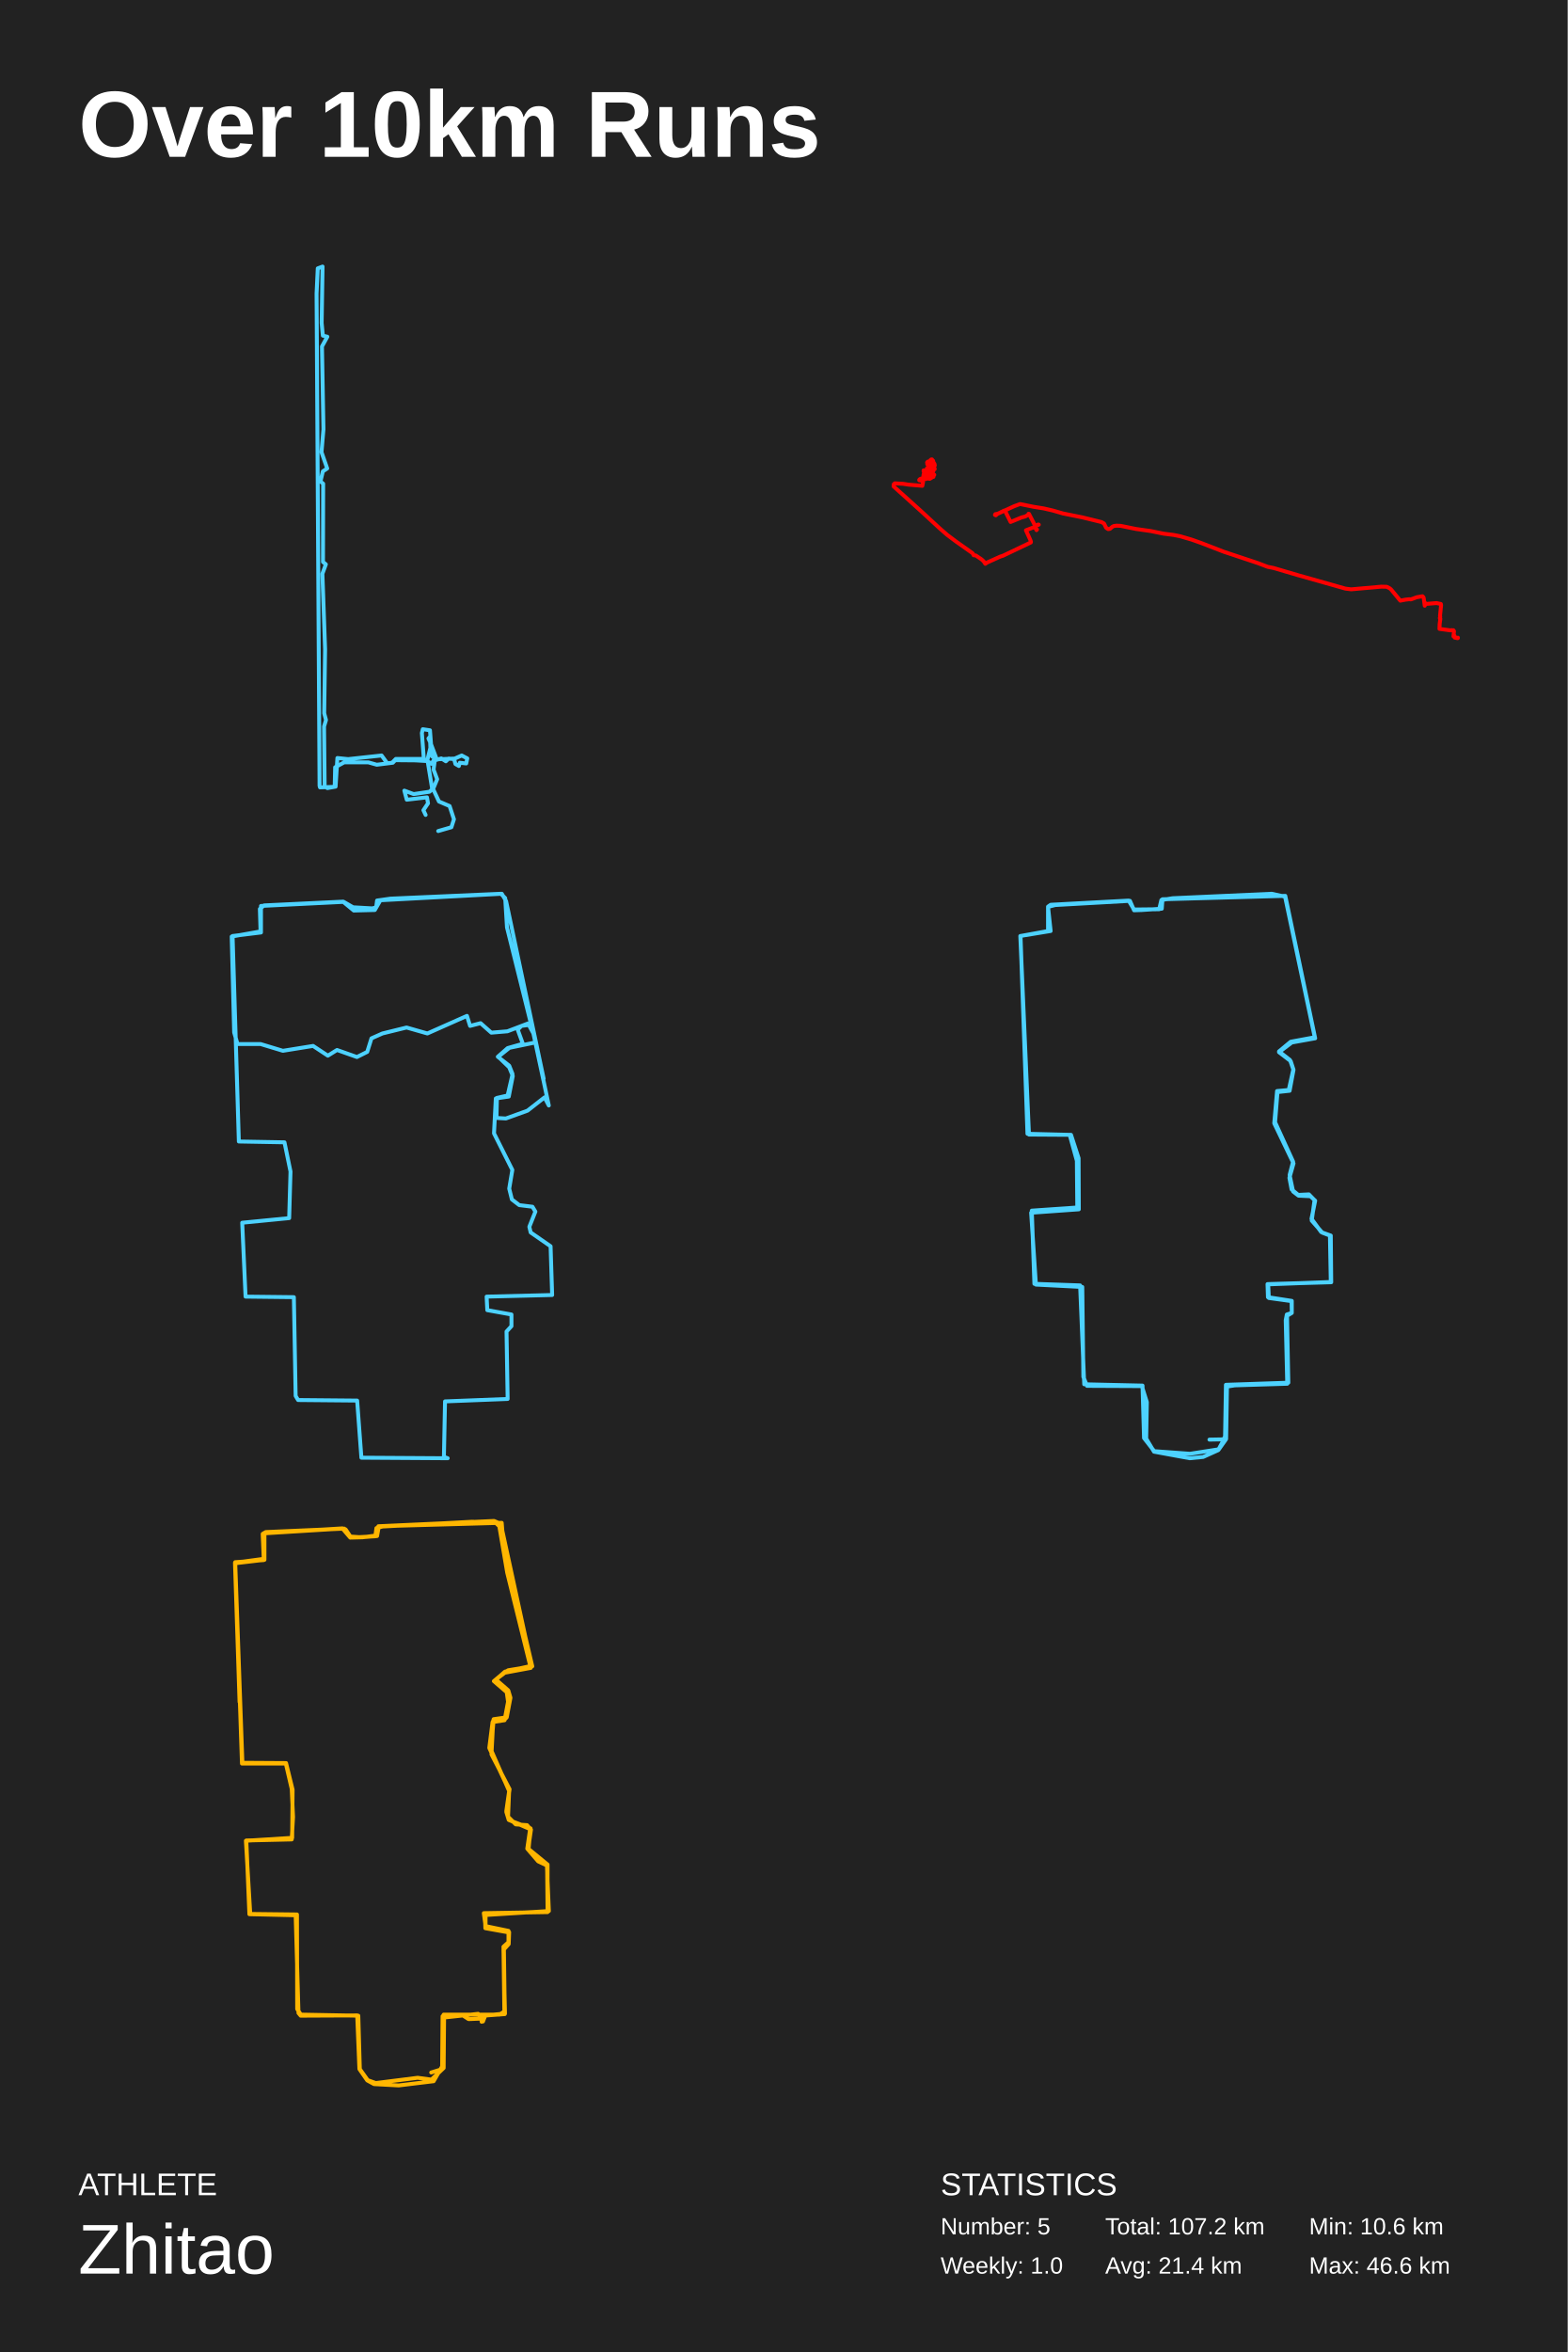
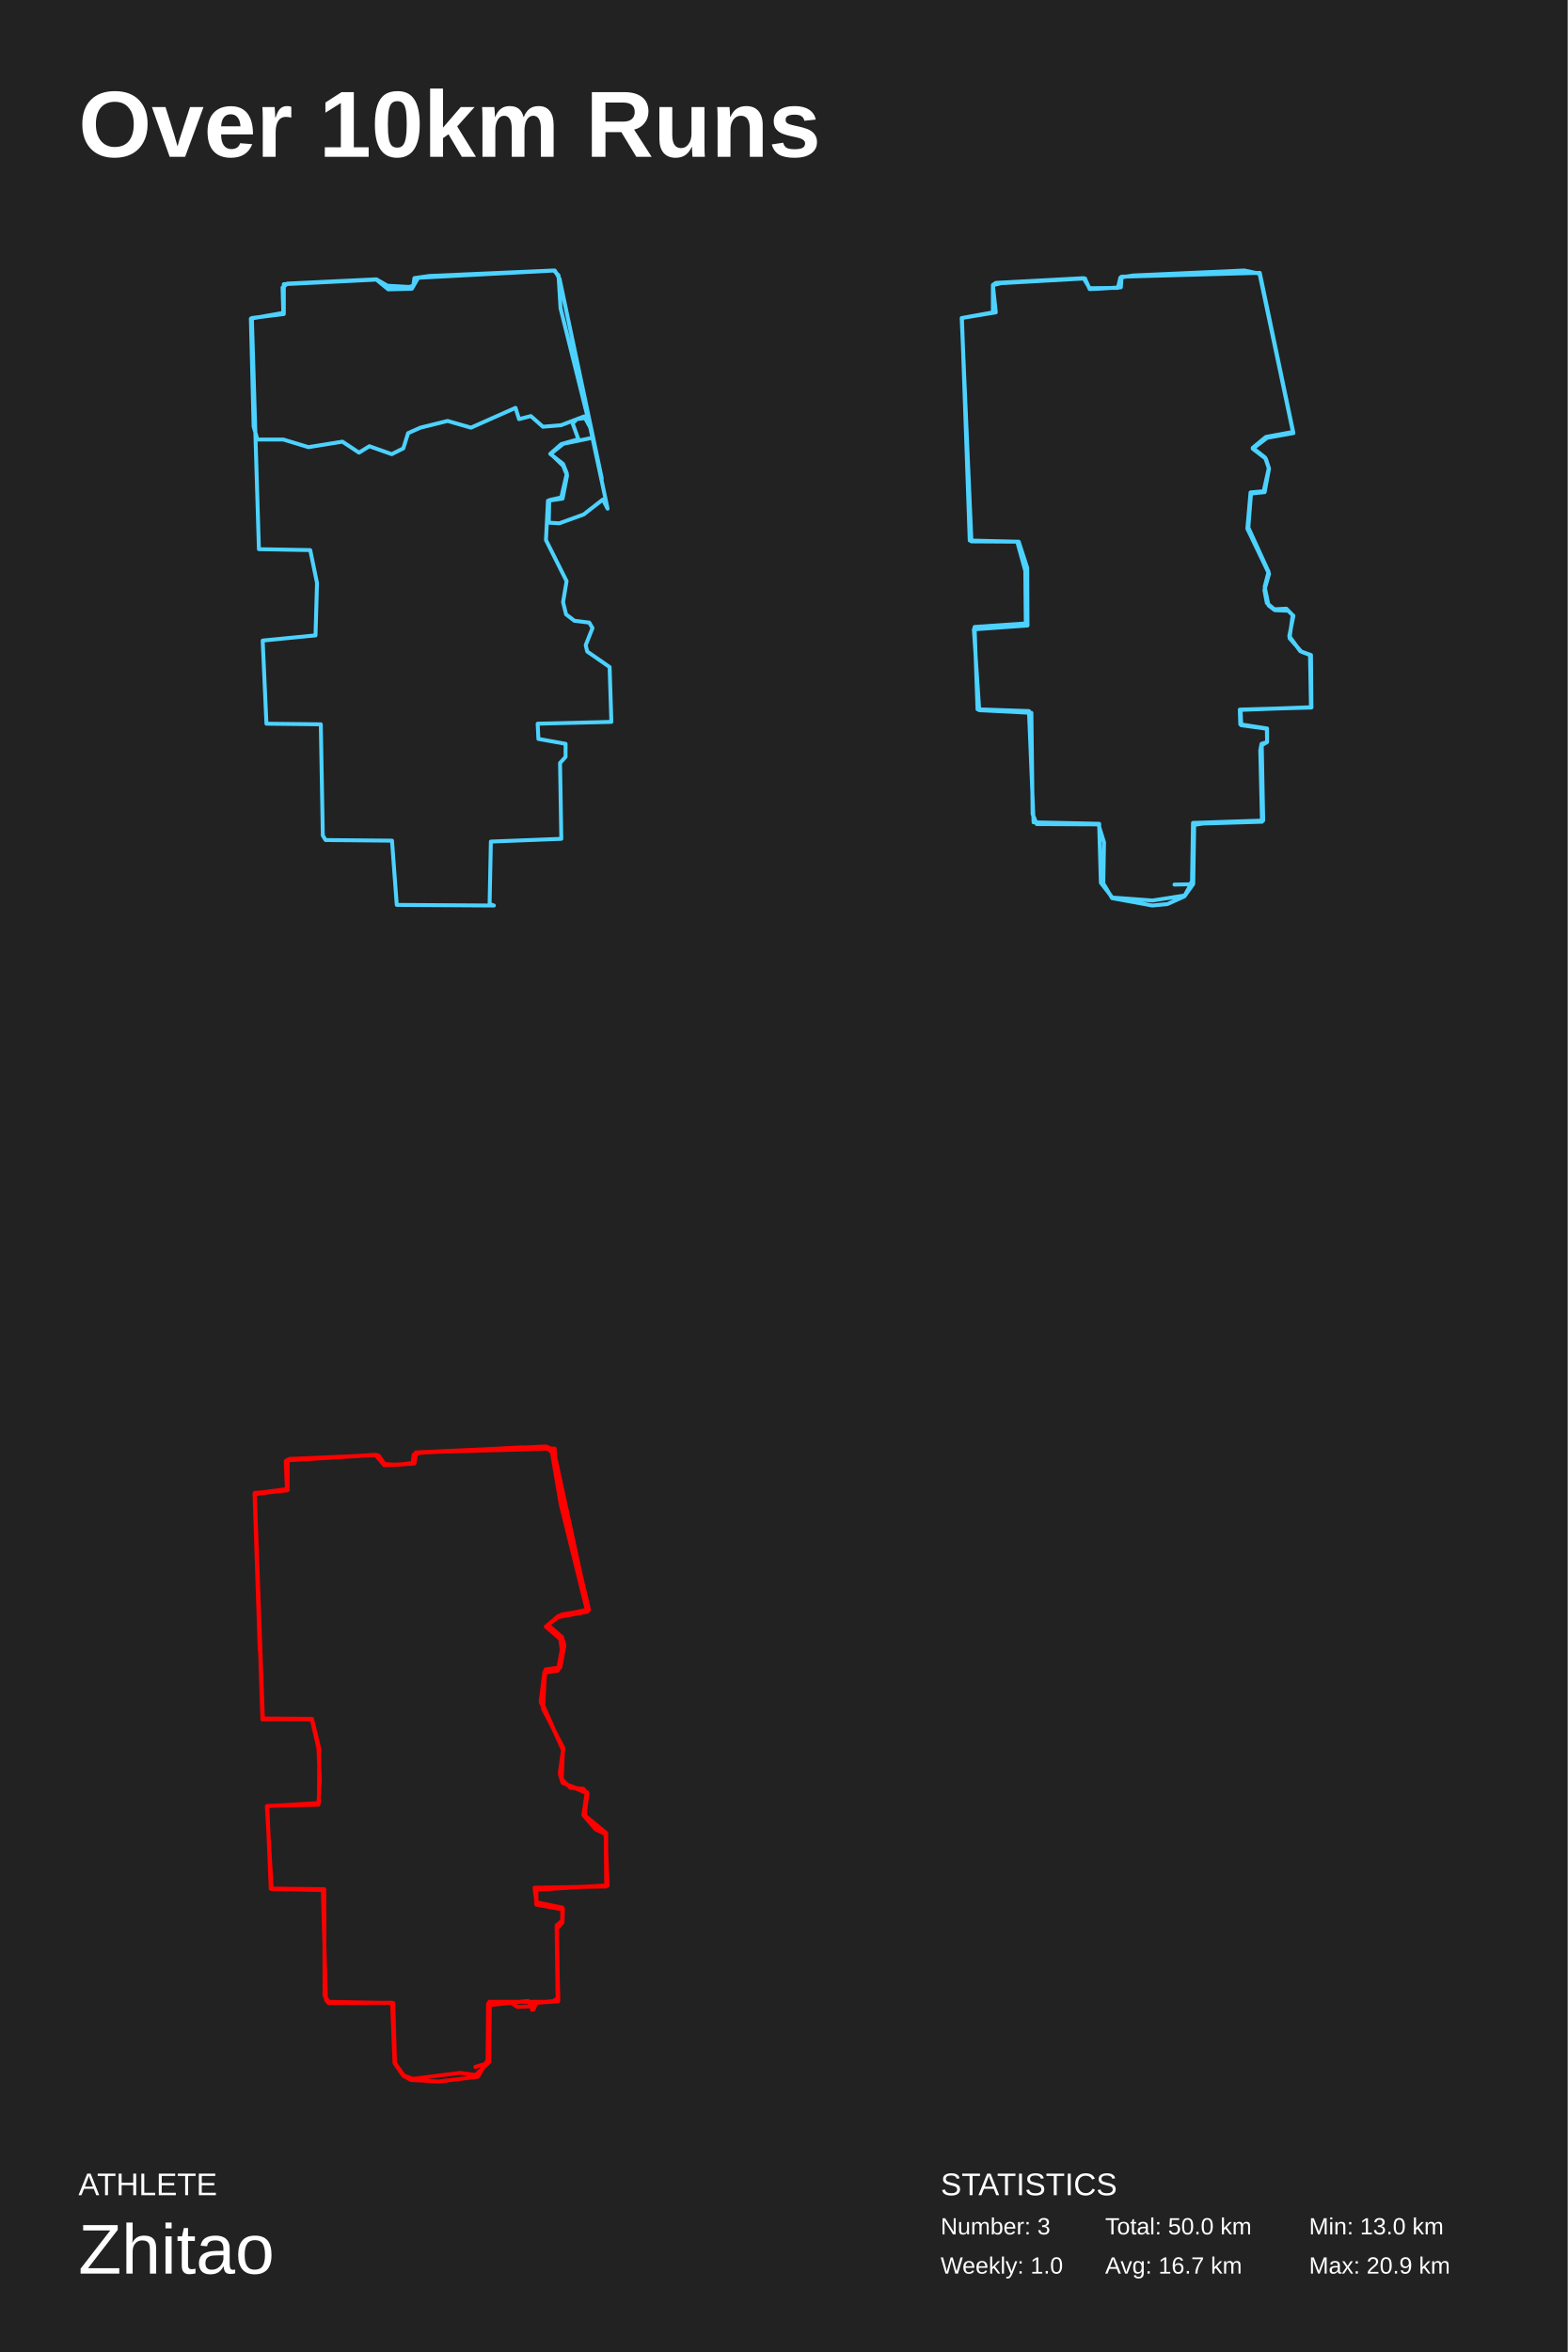
<svg xmlns="http://www.w3.org/2000/svg" baseProfile="full" height="300mm" version="1.1" viewBox="0,0,200,300" width="200mm">
  <defs />
  <rect fill="#222222" height="300" width="200" x="0" y="0" />
  <text fill="#FFFFFF" style="font-size:12px; font-family:Arial; font-weight:bold;" x="10" y="20">Over 10km Runs</text>
  <text fill="#FFFFFF" style="font-size:4px; font-family:Arial" x="10" y="280">ATHLETE</text>
  <text fill="#FFFFFF" style="font-size:9px; font-family:Arial" x="10" y="290">Zhitao</text>
  <text fill="#FFFFFF" style="font-size:4px; font-family:Arial" x="120" y="280">STATISTICS</text>
-   <text fill="#FFFFFF" style="font-size:3px; font-family:Arial" x="120" y="285">Number: 5</text>
+   <text fill="#FFFFFF" style="font-size:3px; font-family:Arial" x="120" y="285">Number: 3</text>
  <text fill="#FFFFFF" style="font-size:3px; font-family:Arial" x="120" y="290">Weekly: 1.0</text>
-   <text fill="#FFFFFF" style="font-size:3px; font-family:Arial" x="141" y="285">Total: 107.2 km</text>
-   <text fill="#FFFFFF" style="font-size:3px; font-family:Arial" x="141" y="290">Avg: 21.4 km</text>
-   <text fill="#FFFFFF" style="font-size:3px; font-family:Arial" x="167" y="285">Min: 10.6 km</text>
-   <text fill="#FFFFFF" style="font-size:3px; font-family:Arial" x="167" y="290">Max: 46.6 km</text>
-   <polyline fill="none" points="55.906,106.0 57.587,105.515 57.912,104.498 57.358,102.811 56.001,102.233 55.256,100.638 55.772,99.391 55.313,98.166 55.466,96.987 56.307,96.733 56.88,97.103 57.243,96.756 57.931,96.825 58.103,97.449 58.543,97.703 58.658,97.287 59.48,97.38 59.613,96.733 58.906,96.363 58.008,96.756 55.714,96.848 54.988,94.93 54.854,93.151 53.937,93.012 53.822,93.497 54.071,96.802 50.497,96.802 50.019,97.287 49.408,97.357 48.681,96.363 44.419,96.825 43.043,96.687 42.814,100.338 41.763,100.523 41.419,100.292 41.342,92.665 41.591,91.833 41.361,90.978 41.476,82.82 41.132,73.181 41.572,71.98 41.208,71.679 41.228,61.694 40.884,61.416 41.189,60.122 41.744,59.752 41.017,57.672 41.266,54.759 41.075,44.195 41.763,42.947 41.189,42.808 41.036,41.19 41.151,34.0 40.54,34.231 40.387,37.468 40.769,100.222 40.826,100.43 42.699,100.361 42.757,97.865 43.903,97.241 46.999,97.241 48.07,97.542 50.115,97.287 50.42,96.964 53.001,96.987 54.53,97.079 55.046,97.426 55.485,96.71 55.122,96.479 54.912,95.554 54.854,93.959 54.663,94.191 55.007,94.976 54.53,96.918 55.141,100.662 54.797,100.985 52.771,101.286 51.586,100.846 51.892,102.002 54.472,101.702 54.606,102.464 54.014,103.342 54.3,103.943" stroke="#4dd2ff" stroke-linecap="round" stroke-linejoin="round" stroke-width="0.5" />
-   <polyline fill="none" points="118.108,60.858 118.149,60.835 118.103,60.819 118.25,59.951 118.324,59.822 118.334,59.68 118.321,59.759 118.296,59.73 118.339,59.773 118.24,59.759 118.291,59.769 118.24,59.759 118.303,59.726 118.291,59.687 118.172,59.98 118.245,60.284 118.235,60.347 118.202,60.327 118.238,60.353 118.172,60.717 118.121,60.776 118.182,60.736 118.169,60.792 118.167,60.763 118.126,60.792 118.154,60.845 117.37,61.099 117.271,61.205 117.274,61.261 117.479,61.288 117.489,61.218 117.434,61.261 117.502,61.311 118.093,60.528 118.159,60.552 118.182,60.489 118.334,60.452 118.283,60.485 118.316,60.535 118.336,60.492 118.298,60.571 118.311,60.476 118.331,60.532 118.402,60.393 117.9,61.076 117.799,61.139 117.913,60.997 118.128,60.882 118.321,60.835 118.342,60.868 118.342,60.829 118.451,60.868 118.347,60.822 118.283,60.849 118.316,60.908 118.395,60.845 118.514,60.878 118.59,60.783 118.466,60.509 118.418,60.641 118.473,60.71 118.25,60.812 118.309,60.845 118.265,60.921 118.362,60.842 118.39,60.865 118.364,60.931 118.298,60.997 118.118,61.037 118.164,61.08 118.123,61.103 118.075,60.984 118.134,60.723 118.172,60.693 118.177,60.73 118.139,60.707 118.128,60.74 118.215,60.773 118.106,60.938 118.24,61.037 118.352,61.043 118.367,60.967 118.41,60.961 118.504,61.06 118.618,61.076 118.983,60.842 119.014,60.743 118.927,60.433 118.927,60.512 118.927,60.462 118.96,60.519 119.008,60.439 119.049,60.499 119.189,60.548 119.168,60.611 119.067,60.667 119.082,60.825 119.087,60.654 119.186,60.578 119.044,60.538 118.915,60.39 119.087,60.043 119.095,59.905 119.016,59.901 119.097,59.829 119.13,59.891 119.024,59.977 118.968,59.957 118.945,59.878 118.981,59.944 118.983,59.881 118.986,59.934 118.998,59.888 119.178,59.872 119.237,59.776 119.247,59.829 119.097,59.862 118.988,59.736 119.097,59.588 119.168,59.561 119.247,59.357 119.199,59.271 119.072,59.327 119.011,59.254 118.917,59.238 118.869,59.182 118.907,59.027 118.839,58.957 118.679,58.984 118.755,58.994 118.75,59.033 118.788,58.99 118.737,59.03 118.702,58.984 118.697,59.089 118.704,58.683 118.704,59.178 118.684,59 118.74,59.096 118.636,59.155 118.542,59.37 118.486,59.284 118.296,59.208 118.39,59.159 118.851,59.089 118.75,59.089 118.795,58.994 118.828,59.013 118.859,58.944 118.894,58.96 118.859,58.885 118.79,58.914 118.839,58.871 118.851,58.918 118.828,58.878 118.823,58.918 118.78,58.901 118.806,58.96 118.818,58.914 118.798,58.604 118.904,58.601 118.821,58.634 118.877,58.624 118.861,58.663 119.036,58.756 118.963,58.885 119.077,58.885 119.008,58.762 118.973,58.828 119.016,58.931 119.209,59.139 119.257,59.347 119.173,59.499 119.249,59.403 119.191,59.261 118.889,59.195 118.899,58.951 118.78,58.835 118.633,58.789 118.456,58.871 118.377,58.967 118.324,58.944 118.372,58.878 118.306,58.937 118.273,59.01 118.4,59.126 118.413,59.267 118.504,59.32 118.506,59.38 118.453,59.393 118.59,59.664 118.681,59.7 118.798,59.667 118.737,60.046 118.666,60.139 118.501,60.162 118.448,60.291 118.537,60.462 118.699,60.532 118.641,60.644 118.712,60.528 118.658,60.525 118.697,60.538 118.643,60.651 118.679,60.548 118.669,60.578 118.643,60.538 118.658,60.568 118.709,60.485 118.62,60.608 118.679,60.538 118.648,60.624 118.59,60.66 118.641,60.552 118.742,60.512 118.768,60.542 118.664,60.664 118.732,60.545 118.636,60.585 118.661,60.515 118.466,60.202 118.511,60.089 118.658,60.037 118.722,60.076 118.806,60.007 118.79,59.938 118.714,59.951 118.694,59.872 118.499,59.862 118.496,59.802 118.347,59.921 118.306,59.832 118.26,59.921 118.296,59.951 118.301,59.865 118.263,59.868 118.068,60.027 117.834,59.994 117.827,60.106 117.86,60.033 117.959,60.013 118.004,60.063 117.994,60.274 117.941,60.334 117.959,60.063 117.814,60.598 117.761,61.486 117.669,61.967 115.884,61.816 115.23,61.713 114.16,61.647 114.028,61.763 114.0,62.037 117.571,65.255 119.845,67.357 120.817,68.205 121.965,69.069 124.019,70.521 124.106,70.597 124.212,70.821 124.494,70.854 125.234,71.356 125.495,71.6 125.701,71.913 125.916,71.758 127.623,70.989 127.958,70.884 131.505,69.191 131.528,69.105 131.445,68.874 130.887,67.64 132.003,67.205 132.036,67.343 132.2,67.508 132.236,67.617 132.297,67.538 132.231,67.541 132.142,67.446 132.076,67.334 132.086,67.188 132.2,67.073 132.525,66.921 132.449,66.901 132.099,67.06 132.051,67.043 131.27,65.542 131.214,65.532 131.224,65.608 131.12,65.7 130.78,65.885 130.331,66 128.929,66.578 128.341,65.4 128.27,65.123 128.123,65.119 127.314,65.519 126.979,65.585 126.933,65.674 127.04,65.726 127.238,65.552 129.378,64.571 130.131,64.291 131.861,64.644 133.164,64.852 134.331,65.123 135.614,65.495 138.094,65.994 140.513,66.588 140.853,66.776 141.122,67.33 141.37,67.485 141.604,67.456 141.908,67.192 142.093,67.096 142.448,67.05 142.986,67.076 144.933,67.472 146.807,67.736 148.458,68.073 149.721,68.231 150.593,68.406 152.046,68.835 153.256,69.264 156.109,70.369 160.458,71.817 161.726,72.299 162.477,72.448 165.568,73.358 171.654,75.08 172.382,75.169 176.242,74.829 176.909,74.846 177.281,75.031 177.474,75.192 178.646,76.614 179.315,76.485 179.787,76.432 180.0,76.452 180.751,76.178 181.471,76.053 181.59,76.165 181.631,76.281 181.762,77.26 181.844,76.924 181.849,76.987 181.953,77.029 183.266,76.921 183.822,77.039 183.847,77.214 183.713,78.55 183.746,78.675 183.692,78.817 183.697,78.89 183.756,78.926 183.669,79.569 183.642,80.215 185.046,80.403 185.186,80.377 185.391,80.417 185.412,80.384 185.498,80.509 185.429,81.165 185.533,81.215 185.574,81.106 185.528,81.221 185.65,81.337 185.579,81.327 185.934,81.399 186.0,81.36 185.987,81.393 185.899,81.35 185.987,81.393 185.992,81.33" stroke="red" stroke-linecap="round" stroke-linejoin="round" stroke-width="0.5" />
-   <polyline fill="none" points="69.357,137.588 64.564,114.932 64.022,114.0 48.531,114.829 47.818,116.072 45.136,116.141 43.795,115.036 33.296,115.554 33.296,118.939 29.673,119.388 30.472,145.599 36.292,145.703 37.062,149.432 36.891,155.372 30.9,155.959 31.328,165.386 37.49,165.455 37.718,178.058 38.032,178.576 45.564,178.645 46.106,185.931 57.118,186.0 56.633,185.827 56.776,178.749 64.764,178.438 64.621,169.84 65.249,169.15 65.249,167.665 62.168,167.113 62.082,165.386 70.441,165.179 70.242,158.963 67.702,157.202 67.531,156.477 68.302,154.543 67.931,153.922 66.247,153.714 65.306,152.989 64.964,151.608 65.363,149.225 63.024,144.563 63.252,140.109 64.907,139.867 65.42,137.242 64.964,136.137 63.566,134.79 64.992,133.651 68.33,132.96 64.678,118.283 64.45,114.553 63.908,114.0 49.815,114.622 48.103,114.863 47.989,115.727 47.504,115.865 45.05,115.727 43.795,115.002 33.695,115.485 33.153,115.934 33.239,118.801 29.559,119.457 29.873,131.682 30.3,133.167 33.239,133.167 36.092,134.031 39.943,133.409 41.826,134.652 42.996,133.927 45.535,134.825 46.848,134.169 47.39,132.442 48.788,131.82 51.869,131.061 54.522,131.82 59.572,129.576 59.971,130.853 61.312,130.508 62.681,131.717 64.735,131.544 67.36,130.543 68.073,131.855 70.013,141.006 69.471,139.97 67.303,141.663 64.536,142.664 63.337,142.595 63.395,140.039 64.764,139.729 65.392,137.001 64.964,135.93 63.509,134.79 64.764,133.685 66.704,133.133 66.048,131.337 66.533,130.853 67.617,130.715 67.902,131.13 69.329,137.795" stroke="#4dd2ff" stroke-linecap="round" stroke-linejoin="round" stroke-width="0.5" />
-   <polyline fill="none" points="154.298,183.625 156.095,183.591 156.288,183.223 156.399,176.633 164.36,176.365 164.194,167.834 164.802,167.466 164.802,165.928 161.761,165.459 161.706,163.786 169.833,163.552 169.777,157.597 168.561,157.162 167.317,155.456 167.787,153.147 167.179,152.579 165.659,152.512 164.968,151.976 164.525,149.868 164.968,148.162 162.673,143.143 162.978,139.296 164.525,139.128 165.023,136.452 164.664,135.348 163.171,134.21 164.802,132.972 167.787,132.437 163.973,114.268 148.3,114.703 148.217,115.907 145.647,116.075 144.679,116.108 144.154,114.903 134.618,115.439 133.706,115.673 134.037,118.751 130.167,119.387 131.273,144.716 136.635,144.749 137.603,147.727 137.631,154.251 131.549,154.686 132.158,163.853 138.073,164.154 138.211,175.629 138.681,176.767 145.674,176.8 146.31,178.841 146.227,183.491 147.222,185.164 151.783,186.0 153.497,185.833 155.431,184.963 156.427,183.558 156.537,176.733 164.221,176.499 164.028,168.403 164.166,167.667 164.802,167.466 164.774,165.961 161.872,165.559 161.789,163.82 169.777,163.519 169.667,157.597 168.699,157.229 167.345,155.69 167.704,153.08 166.986,152.344 165.631,152.411 164.774,151.709 164.498,150.237 165.023,148.396 162.563,143.277 162.922,139.162 164.415,139.028 164.995,136.418 164.581,135.214 163.171,134.11 164.664,132.872 167.732,132.303 163.945,114.368 162.231,114.0 149.599,114.569 148.162,114.803 147.885,115.974 144.679,116.008 143.988,114.87 134.037,115.405 133.706,115.64 133.706,118.751 130.195,119.387 131.08,144.616 136.47,144.749 137.382,148.062 137.437,154.017 131.632,154.419 131.964,163.753 137.796,163.954 138.322,176.566 145.757,176.733 145.951,183.424 147.25,185.097 151.81,185.431 155.459,184.863 156.371,183.19 156.482,176.867 158.196,176.6" stroke="#4dd2ff" stroke-linecap="round" stroke-linejoin="round" stroke-width="0.5" />
-   <polyline fill="none" points="55.013,264.349 56.433,263.91 56.6,256.967 63.729,256.967 64.342,256.563 64.23,248.305 64.871,247.732 64.871,246.283 61.947,245.676 61.724,244.024 69.856,243.89 69.856,237.822 67.433,235.834 67.684,233.205 64.955,232.16 64.592,231.014 64.955,228.452 62.643,223.193 62.977,219.283 64.648,219.047 65.122,216.553 64.843,215.609 63.256,214.227 64.815,213.047 67.906,212.541 64.203,196.764 64.008,194.236 48.329,194.674 48.106,195.922 46.018,196.09 44.681,196.124 43.929,194.978 33.904,195.416 33.514,195.652 33.653,198.989 30.005,199.259 30.924,224.845 36.494,224.879 37.329,228.283 37.273,234.418 31.37,234.789 31.926,244.126 37.886,244.193 37.914,256.259 38.387,256.967 45.711,257.102 45.906,263.91 46.909,265.326 47.939,265.697 53.286,265.023 55.041,265.259 56.6,263.776 56.656,257.338 61,256.866 61.613,257.844 61.919,257.068 64.425,256.832 64.23,248.71 64.899,247.968 64.955,246.451 61.947,245.845 61.947,244.26 70.023,243.755 69.772,237.89 68.547,237.283 67.377,235.867 67.739,233.373 67.238,232.8 65.79,232.699 64.815,231.721 64.955,228.384 62.42,222.957 62.838,219.654 64.37,219.418 64.815,217.058 64.648,215.845 63.005,214.429 64.258,213.384 67.711,212.743 64.704,200.574 63.701,194.674 63.2,194.202 60.22,194.101 48.803,194.708 48.023,194.91 47.884,195.955 44.681,196.124 43.678,194.944 33.737,195.551 33.737,198.956 30.005,199.394 30.868,224.946 36.466,224.946 37.218,228.182 37.385,231.755 37.218,234.62 31.425,234.755 31.815,244.159 37.719,244.294 38.081,256.765 38.359,257.102 45.572,257.068 45.851,263.91 46.853,265.36 47.716,265.831 50.863,266.0 55.319,265.461 56.405,263.573 56.461,257.17 58.995,257.035 59.775,257.54 61.418,257.473 61.446,257.877 61.668,257.102 64.398,256.9 64.286,248.541 64.899,247.901 64.927,246.485 61.919,245.946 61.863,244.193 69.856,243.788 69.8,237.957 68.658,237.418 67.266,235.8 67.628,233.306 64.899,232.126 64.592,231.115 65.01,228.216 62.699,223.766 62.922,219.452 64.537,219.182 65.066,216.485 64.815,215.609 63.2,214.294 64.425,213.215 67.823,212.474 63.896,194.371 63.033,194.0 48.273,194.674 47.995,195.854 46.213,196.09 44.709,195.989 44.096,195.079 43.456,194.978 33.597,195.584 33.709,198.821 29.977,199.326 30.562,217.092" stroke="#ffb600" stroke-linecap="round" stroke-linejoin="round" stroke-width="0.5" />
+   <text fill="#FFFFFF" style="font-size:3px; font-family:Arial" x="141" y="285">Total: 50.0 km</text>
+   <text fill="#FFFFFF" style="font-size:3px; font-family:Arial" x="141" y="290">Avg: 16.7 km</text>
+   <text fill="#FFFFFF" style="font-size:3px; font-family:Arial" x="167" y="285">Min: 13.0 km</text>
+   <text fill="#FFFFFF" style="font-size:3px; font-family:Arial" x="167" y="290">Max: 20.9 km</text>
+   <polyline fill="none" points="76.777,61.036 71.385,35.549 70.775,34.5 53.347,35.432 52.545,36.831 49.528,36.909 48.019,35.666 36.208,36.248 36.208,40.056 32.132,40.561 33.031,70.049 39.578,70.166 40.445,74.362 40.252,81.043 33.512,81.704 33.993,92.309 40.926,92.387 41.183,106.566 41.536,107.148 50.009,107.226 50.619,115.422 63.008,115.5 62.462,115.306 62.623,107.343 71.609,106.993 71.449,97.32 72.155,96.544 72.155,94.873 68.689,94.252 68.592,92.309 77.996,92.076 77.772,85.084 74.915,83.102 74.723,82.287 75.589,80.111 75.172,79.412 73.278,79.179 72.219,78.363 71.834,76.809 72.283,74.128 69.652,68.884 69.908,63.872 71.77,63.6 72.348,60.648 71.834,59.404 70.261,57.889 71.866,56.607 75.621,55.83 71.513,39.318 71.256,35.122 70.647,34.5 54.791,35.199 52.866,35.471 52.737,36.443 52.192,36.598 49.431,36.443 48.019,35.627 36.657,36.171 36.048,36.676 36.144,39.901 32.004,40.639 32.357,54.393 32.838,56.063 36.144,56.063 39.353,57.034 43.686,56.335 45.805,57.734 47.121,56.918 49.977,57.928 51.453,57.19 52.063,55.247 53.636,54.548 57.102,53.693 60.087,54.548 65.768,52.023 66.217,53.46 67.726,53.072 69.266,54.431 71.577,54.237 74.53,53.11 75.332,54.587 77.515,64.882 76.905,63.717 74.466,65.62 71.353,66.747 70.005,66.669 70.069,63.794 71.609,63.445 72.316,60.376 71.834,59.171 70.197,57.889 71.609,56.646 73.792,56.024 73.054,54.004 73.599,53.46 74.819,53.305 75.14,53.771 76.745,61.269" stroke="#4dd2ff" stroke-linecap="round" stroke-linejoin="round" stroke-width="0.5" />
+   <polyline fill="none" points="149.835,112.828 151.857,112.79 152.074,112.376 152.199,104.962 161.155,104.661 160.968,95.064 161.652,94.65 161.652,92.918 158.232,92.392 158.169,90.51 167.312,90.246 167.249,83.547 165.881,83.057 164.482,81.138 165.011,78.541 164.326,77.901 162.616,77.826 161.839,77.223 161.341,74.852 161.839,72.932 159.258,67.286 159.6,62.958 161.341,62.77 161.901,59.758 161.497,58.516 159.817,57.236 161.652,55.844 165.011,55.241 160.719,34.801 143.088,35.291 142.994,36.646 140.102,36.834 139.014,36.872 138.423,35.516 127.695,36.119 126.669,36.382 127.042,39.845 122.688,40.561 123.932,69.056 129.965,69.093 131.053,72.443 131.084,79.783 124.243,80.272 124.927,90.585 131.582,90.924 131.737,103.833 132.266,105.113 140.133,105.15 140.849,107.446 140.755,112.677 141.875,114.559 147.006,115.5 148.934,115.312 151.11,114.333 152.23,112.753 152.354,105.075 160.999,104.812 160.781,95.704 160.937,94.876 161.652,94.65 161.621,92.956 158.356,92.504 158.263,90.547 167.249,90.209 167.125,83.547 166.037,83.133 164.513,81.401 164.917,78.465 164.109,77.637 162.585,77.713 161.621,76.922 161.31,75.266 161.901,73.196 159.133,67.437 159.538,62.807 161.217,62.657 161.87,59.721 161.403,58.366 159.817,57.123 161.497,55.731 164.948,55.091 160.688,34.914 158.76,34.5 144.549,35.14 142.932,35.403 142.621,36.721 139.014,36.759 138.237,35.479 127.042,36.081 126.669,36.345 126.669,39.845 122.719,40.561 123.715,68.943 129.778,69.093 130.805,72.82 130.867,79.519 124.336,79.971 124.71,90.472 131.271,90.698 131.862,104.887 140.227,105.075 140.444,112.602 141.906,114.484 147.037,114.86 151.142,114.22 152.168,112.339 152.292,105.226 154.22,104.925" stroke="#4dd2ff" stroke-linecap="round" stroke-linejoin="round" stroke-width="0.5" />
+   <polyline fill="none" points="60.639,263.642 62.237,263.149 62.425,255.338 70.445,255.338 71.135,254.883 71.009,245.593 71.73,244.949 71.73,243.318 68.44,242.636 68.19,240.777 77.338,240.626 77.338,233.8 74.612,231.563 74.894,228.605 71.824,227.43 71.417,226.14 71.824,223.258 69.223,217.342 69.599,212.943 71.479,212.678 72.012,209.872 71.698,208.81 69.913,207.255 71.667,205.928 75.145,205.359 70.978,187.61 70.759,184.765 53.12,185.259 52.87,186.662 50.52,186.851 49.016,186.889 48.17,185.6 36.892,186.093 36.453,186.358 36.61,190.113 32.506,190.416 33.539,219.201 39.805,219.238 40.745,223.069 40.683,229.97 34.041,230.387 34.667,240.891 41.372,240.967 41.403,254.542 41.936,255.338 50.175,255.49 50.395,263.149 51.522,264.742 52.682,265.159 58.697,264.4 60.671,264.666 62.425,262.997 62.488,255.755 67.375,255.224 68.064,256.324 68.409,255.452 71.229,255.187 71.009,246.048 71.761,245.214 71.824,243.508 68.44,242.825 68.44,241.043 77.526,240.474 77.244,233.876 75.865,233.193 74.549,231.601 74.957,228.795 74.393,228.15 72.764,228.036 71.667,226.937 71.824,223.182 68.973,217.077 69.443,213.361 71.166,213.095 71.667,210.44 71.479,209.075 69.631,207.482 71.041,206.307 74.925,205.586 71.542,191.896 70.414,185.259 69.85,184.728 66.498,184.614 53.653,185.296 52.776,185.524 52.619,186.7 49.016,186.889 47.888,185.562 36.704,186.245 36.704,190.075 32.506,190.568 33.477,219.314 39.774,219.314 40.62,222.955 40.808,226.974 40.62,230.198 34.103,230.349 34.542,240.929 41.184,241.081 41.591,255.111 41.904,255.49 50.019,255.452 50.332,263.149 51.46,264.78 52.431,265.31 55.971,265.5 60.984,264.893 62.206,262.77 62.268,255.566 65.119,255.414 65.997,255.983 67.845,255.907 67.876,256.362 68.127,255.49 71.197,255.262 71.072,245.859 71.761,245.138 71.792,243.546 68.409,242.939 68.346,240.967 77.338,240.512 77.275,233.952 75.991,233.345 74.424,231.525 74.831,228.719 71.761,227.392 71.417,226.254 71.886,222.993 69.286,217.987 69.537,213.133 71.354,212.83 71.949,209.796 71.667,208.81 69.85,207.331 71.229,206.117 75.051,205.283 70.633,184.917 69.662,184.5 53.058,185.259 52.744,186.586 50.739,186.851 49.047,186.738 48.358,185.714 47.638,185.6 36.547,186.283 36.672,189.923 32.474,190.492 33.132,210.478" stroke="#ff0000" stroke-linecap="round" stroke-linejoin="round" stroke-width="0.5" />
</svg>
